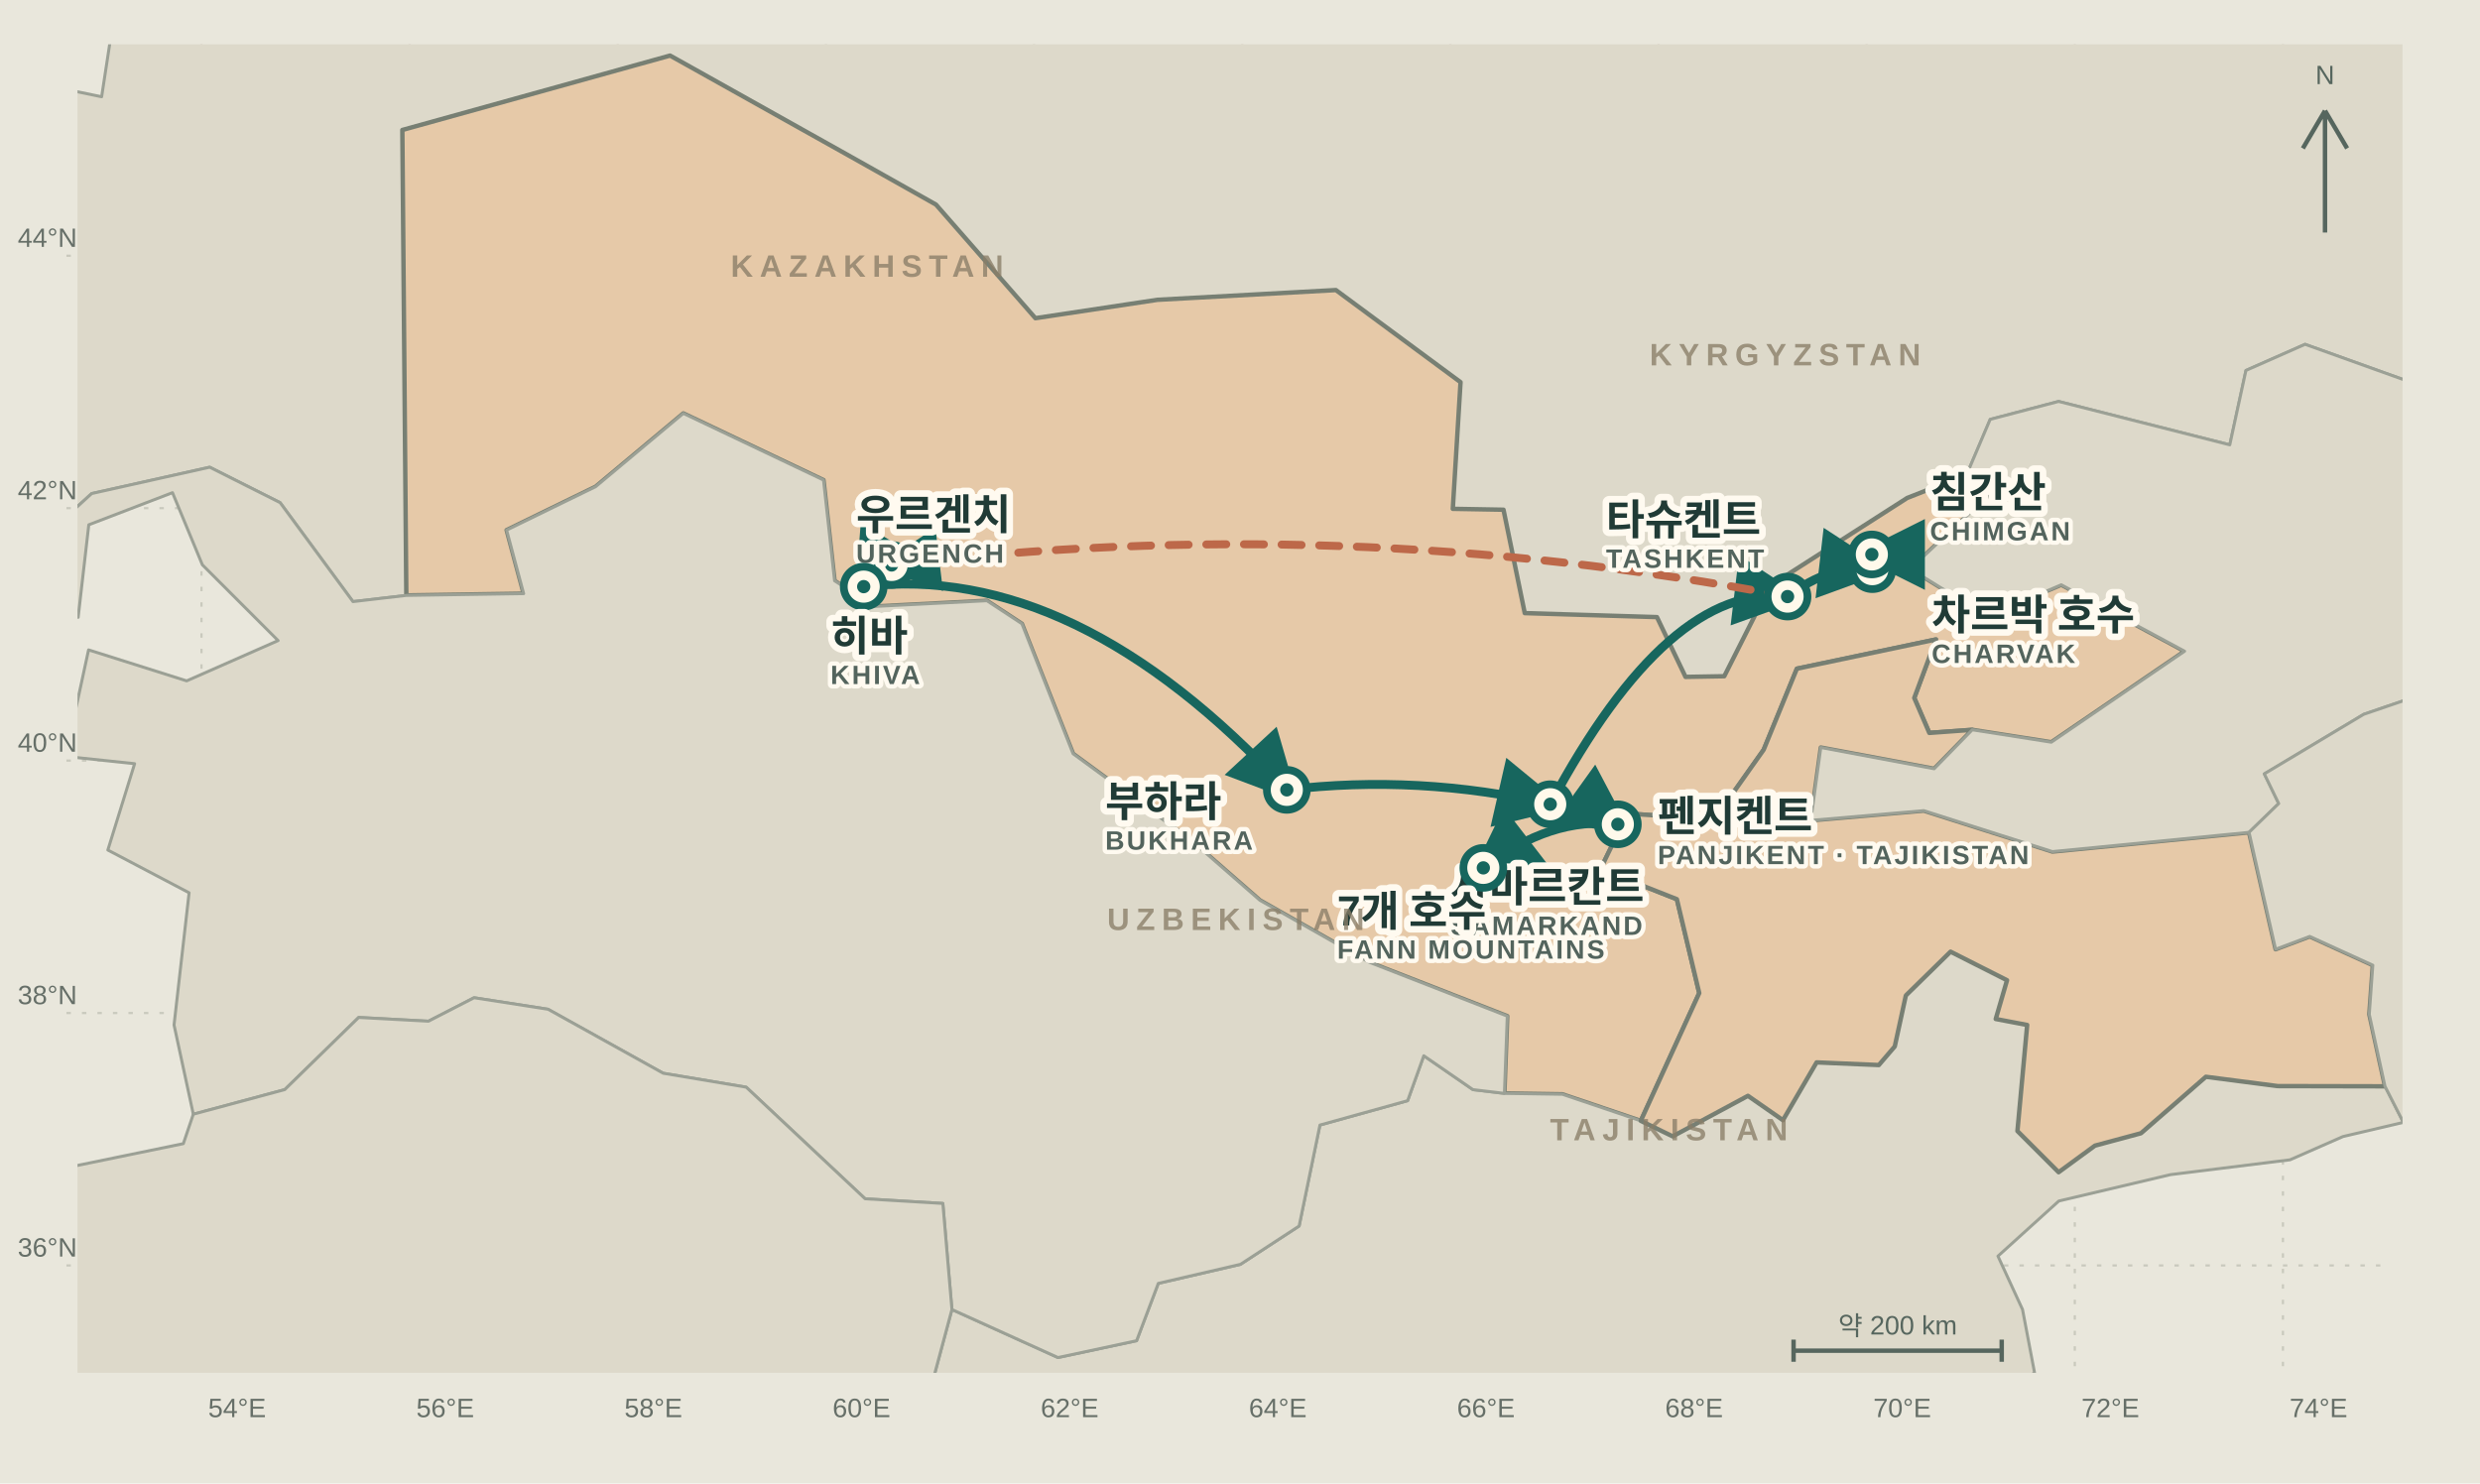
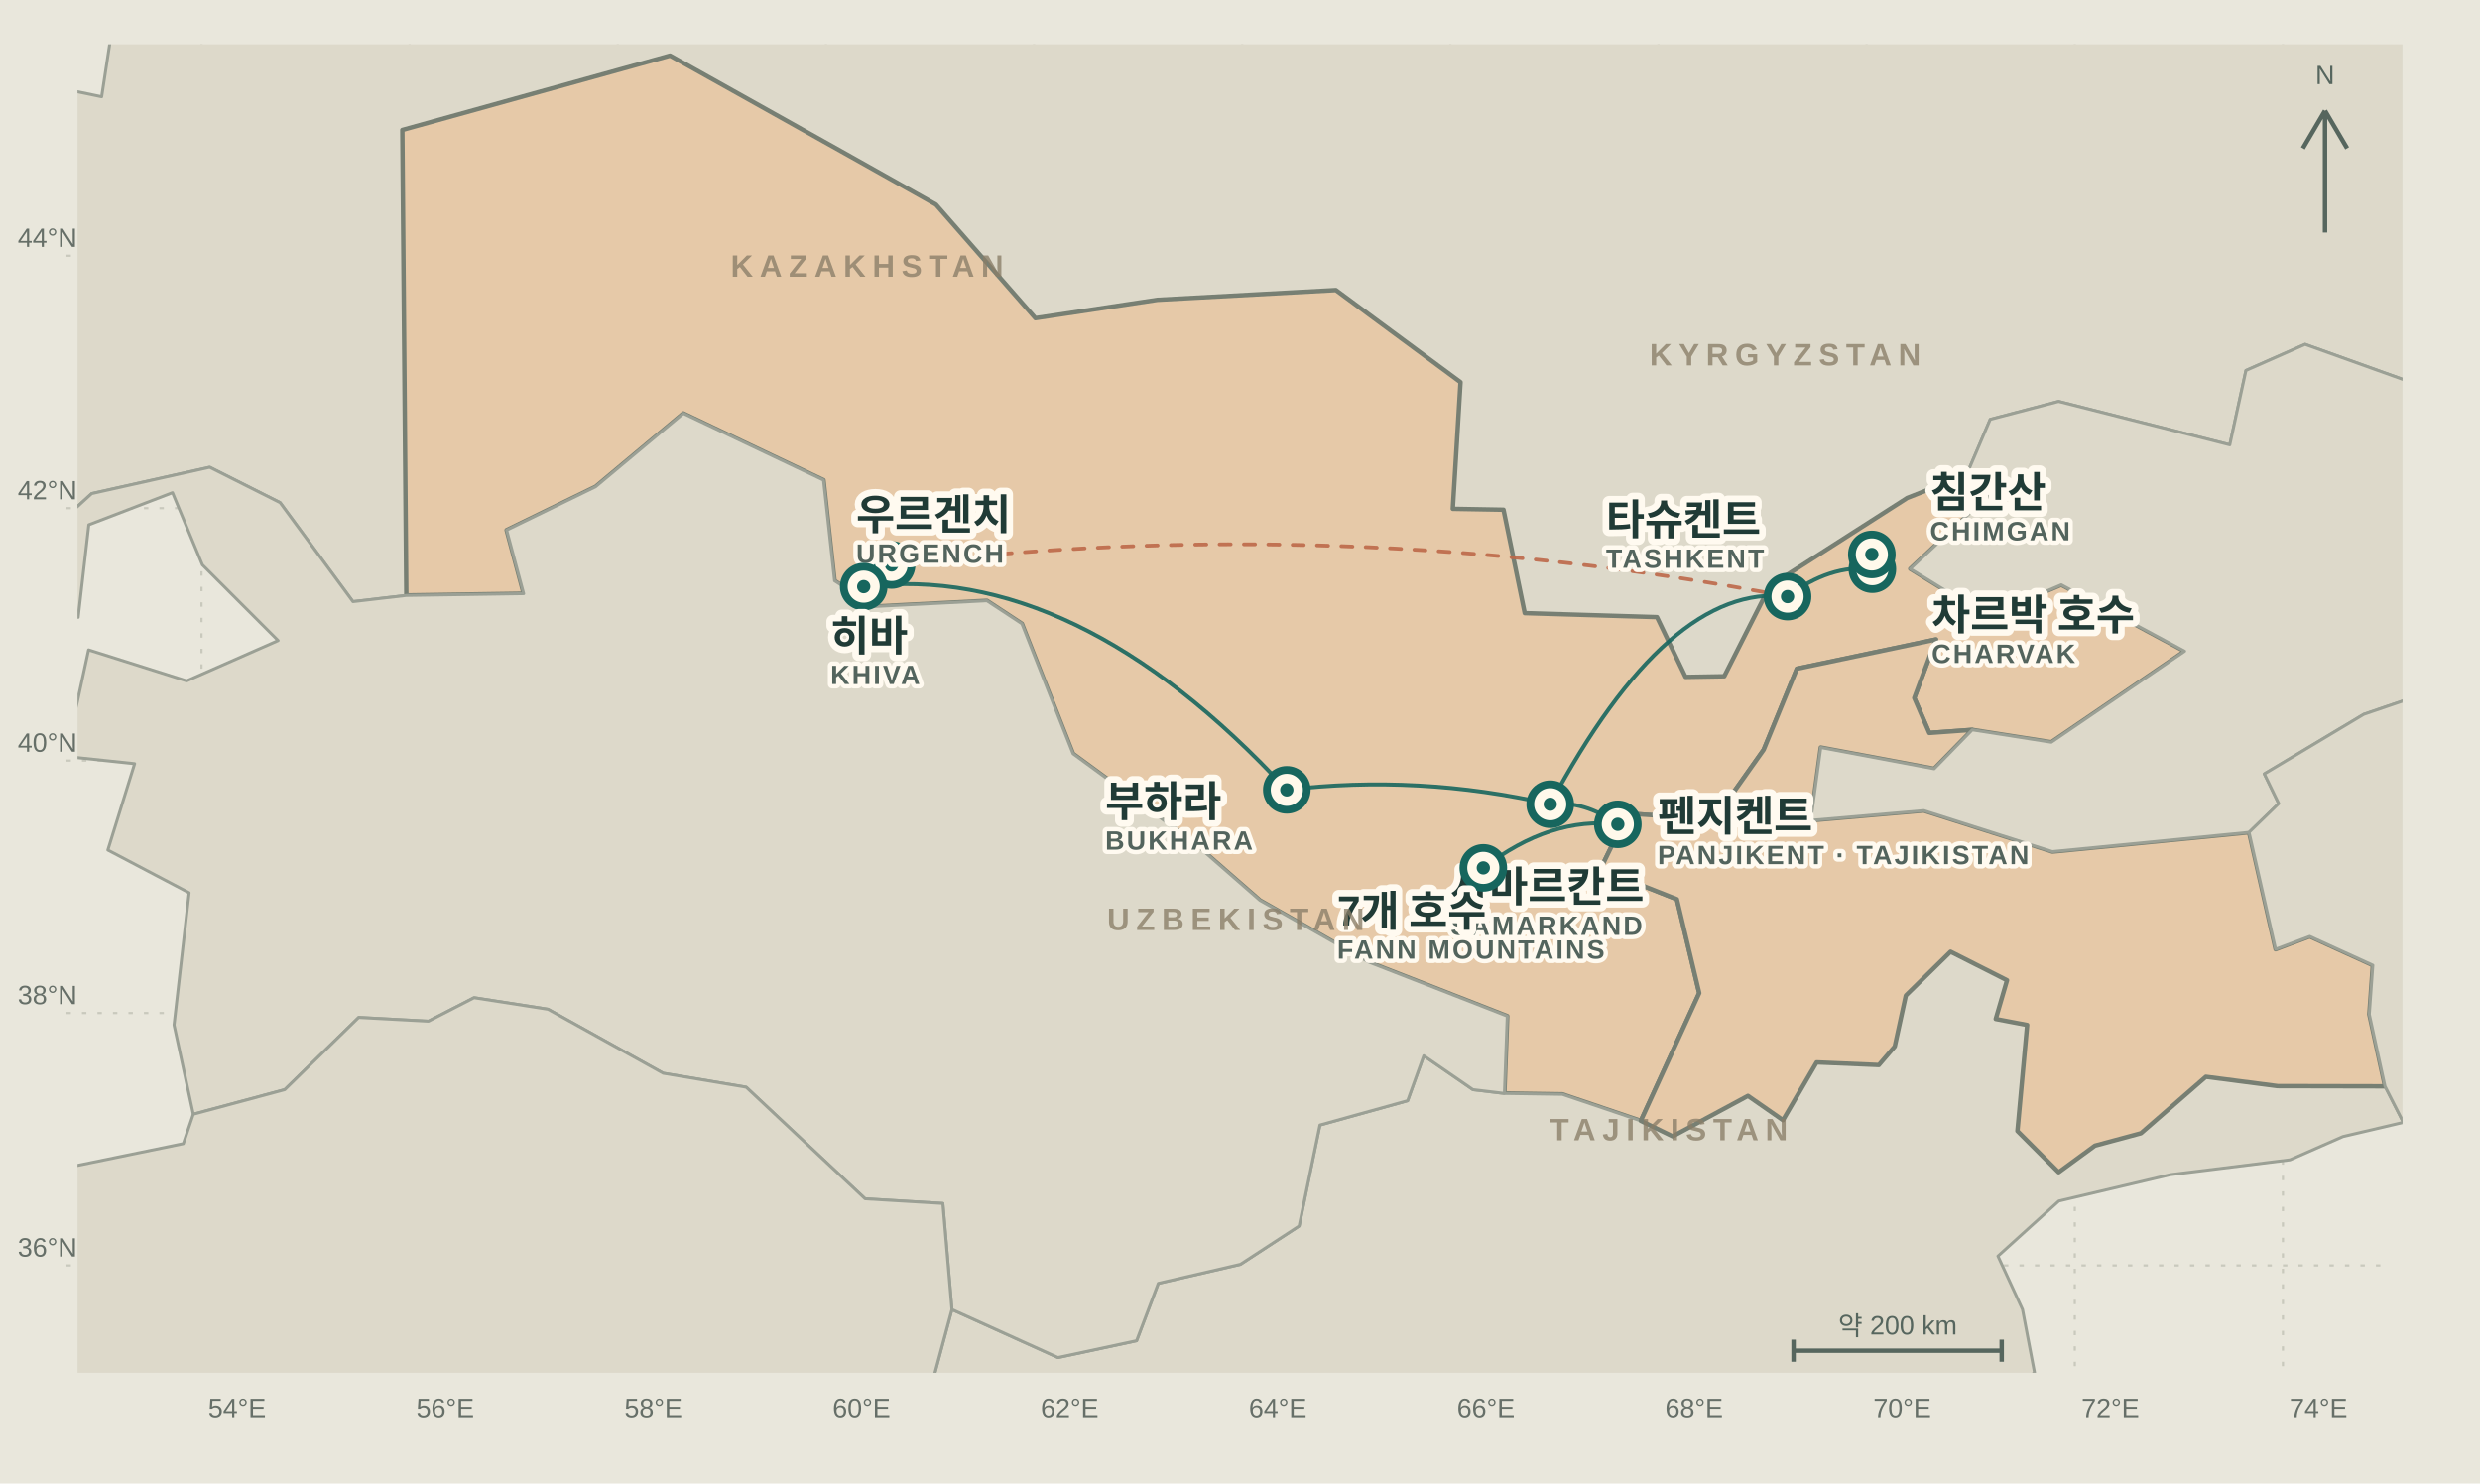
<svg xmlns="http://www.w3.org/2000/svg" viewBox="0 0 1120 670" role="img" aria-labelledby="title description">
  <defs>
    <clipPath id="map-clip">
      <rect x="35" y="20" width="1050" height="600" />
    </clipPath>
-     <marker id="route-arrow" markerWidth="8" markerHeight="8" refX="6" refY="4" orient="auto">
-       <path d="M0 0 8 4 0 8Z" fill="#17665e" />
+     <marker id="route-arrow" markerWidth="5.5" markerHeight="5.5" refX="4.6" refY="2.75" orient="auto">
+       <path d="M0 0 5.5 2.75 0 5.5Z" fill="#17665e" />
+     </marker>
+     <marker id="route-arrow-air" markerWidth="5.5" markerHeight="5.5" refX="4.6" refY="2.75" orient="auto">
+       <path d="M0 0 5.5 2.75 0 5.5Z" fill="#bd6849" />
    </marker>
  </defs>
-   <style>.map-grid{stroke:#c9c9bd;stroke-width:1;stroke-dasharray:2 5}.map-coordinate{fill:#666f68;font:12px Arial,sans-serif}.country{fill:#ddd9ca;stroke:#9ba095;stroke-width:1.35;stroke-linejoin:round}.country-journey{fill:#e6c9a8;stroke:#777f73;stroke-width:2}.route-land{fill:none;stroke:#17665e;stroke-width:4;stroke-linecap:round;stroke-linejoin:round}.route-air{fill:none;stroke:#bd6849;stroke-width:3.6;stroke-dasharray:9 8;stroke-linecap:round}.map-marker{cursor:pointer}.map-marker .map-hit-area{fill:transparent;stroke:transparent;stroke-width:1;pointer-events:all}.map-marker .map-marker-dot,.map-marker .map-marker-core{pointer-events:none}.map-marker .map-marker-dot{fill:#fff9eb;stroke:#17665e;stroke-width:3.5}.map-marker .map-marker-core{fill:#17665e;stroke:none}.map-marker:hover .map-marker-dot,.map-marker:focus .map-marker-dot{fill:#f2d5b2;stroke:#a34f36;stroke-width:4.5}.map-marker:focus{outline:none}.map-marker:focus .map-label-ko,.map-marker:focus .map-label-en{fill:#9d432e}.map-label-ko{fill:#203b36;font:bold 19px Arial,sans-serif;paint-order:stroke;stroke:#fffaf0;stroke-width:6;stroke-linejoin:round}.map-label-en{fill:#53645d;font:12px Arial,sans-serif;font-weight:600;letter-spacing:1px;paint-order:stroke;stroke:#fffaf0;stroke-width:4;stroke-linejoin:round}.map-country-labels{fill:#897d68;font:bold 14px Arial,sans-serif;letter-spacing:3px;opacity:.78}.map-north,.map-scale{fill:#56665e;stroke:#56665e;font:12px Arial,sans-serif;text-anchor:middle}.map-north path,.map-scale path{fill:none;stroke-width:2}.map-north text,.map-scale text{stroke:none}</style>
+   <style>.map-grid{stroke:#c9c9bd;stroke-width:1;stroke-dasharray:2 5}.map-coordinate{fill:#666f68;font:12px Arial,sans-serif}.country{fill:#ddd9ca;stroke:#9ba095;stroke-width:1.35;stroke-linejoin:round}.country-journey{fill:#e6c9a8;stroke:#777f73;stroke-width:2}.route-land{fill:none;stroke:#17665e;stroke-width:1.8;stroke-linecap:round;stroke-linejoin:round;opacity:.9;marker-end:url(#route-arrow)}.route-air{fill:none;stroke:#bd6849;stroke-width:1.7;stroke-dasharray:5 6;stroke-linecap:round;opacity:.9;marker-end:url(#route-arrow-air)}.map-marker{cursor:pointer}.map-marker .map-hit-area{fill:transparent;stroke:transparent;stroke-width:1;pointer-events:all}.map-marker .map-marker-dot,.map-marker .map-marker-core{pointer-events:none}.map-marker .map-marker-dot{fill:#fff9eb;stroke:#17665e;stroke-width:3.5}.map-marker .map-marker-core{fill:#17665e;stroke:none}.map-marker:hover .map-marker-dot,.map-marker:focus .map-marker-dot{fill:#f2d5b2;stroke:#a34f36;stroke-width:4.5}.map-marker:focus{outline:none}.map-marker:focus .map-label-ko,.map-marker:focus .map-label-en{fill:#9d432e}.map-label-ko{fill:#203b36;font:bold 19px Arial,sans-serif;paint-order:stroke;stroke:#fffaf0;stroke-width:6;stroke-linejoin:round}.map-label-en{fill:#53645d;font:12px Arial,sans-serif;font-weight:600;letter-spacing:1px;paint-order:stroke;stroke:#fffaf0;stroke-width:4;stroke-linejoin:round}.map-country-labels{fill:#897d68;font:bold 14px Arial,sans-serif;letter-spacing:3px;opacity:.78}.map-north,.map-scale{fill:#56665e;stroke:#56665e;font:12px Arial,sans-serif;text-anchor:middle}.map-north path,.map-scale path{fill:none;stroke-width:2}.map-north text,.map-scale text{stroke:none}</style>
  <rect width="1120" height="670" fill="#e9e7dc" />
  <path class="map-grid" d="M91 20V620" />
  <text class="map-coordinate" x="94" y="640">54°E</text>
  <path class="map-grid" d="M185 20V620" />
  <text class="map-coordinate" x="188" y="640">56°E</text>
  <path class="map-grid" d="M279 20V620" />
  <text class="map-coordinate" x="282" y="640">58°E</text>
  <path class="map-grid" d="M373 20V620" />
  <text class="map-coordinate" x="376" y="640">60°E</text>
  <path class="map-grid" d="M467 20V620" />
  <text class="map-coordinate" x="470" y="640">62°E</text>
  <path class="map-grid" d="M561 20V620" />
  <text class="map-coordinate" x="564" y="640">64°E</text>
  <path class="map-grid" d="M655 20V620" />
  <text class="map-coordinate" x="658" y="640">66°E</text>
  <path class="map-grid" d="M749 20V620" />
  <text class="map-coordinate" x="752" y="640">68°E</text>
  <path class="map-grid" d="M843 20V620" />
  <text class="map-coordinate" x="846" y="640">70°E</text>
  <path class="map-grid" d="M937 20V620" />
  <text class="map-coordinate" x="940" y="640">72°E</text>
  <path class="map-grid" d="M1031 20V620" />
  <text class="map-coordinate" x="1034" y="640">74°E</text>
  <path class="map-grid" d="M30 571.5H1080" />
  <text class="map-coordinate" x="8" y="567.5">36°N</text>
  <path class="map-grid" d="M30 457.5H1080" />
  <text class="map-coordinate" x="8" y="453.5">38°N</text>
  <path class="map-grid" d="M30 343.5H1080" />
  <text class="map-coordinate" x="8" y="339.5">40°N</text>
  <path class="map-grid" d="M30 229.5H1080" />
  <text class="map-coordinate" x="8" y="225.5">42°N</text>
  <path class="map-grid" d="M30 115.5H1080" />
  <text class="map-coordinate" x="8" y="111.5">44°N</text>
  <g clip-path="url(#map-clip)" fill-rule="evenodd">
    <path class="country" d="M1658.9 -181.8 L1623.1 -143.8 L1584.1 -138.5 L1581.9 -81.3 L1555.7 -55.6 L1462.5 -74.3 L1428.6 27.7 L1404.5 40.4 L1311.4 63.2 L1353.7 162.2 L1321.5 177.1 L1325.2 209.6 L1296.3 201.2 L1272.7 180.7 L1202.9 174.7 L1125.0 173.2 L1107.9 179.5 L1041.0 155.5 L1014.3 167.3 L1007.0 200.9 L929.7 181.3 L898.8 189.4 L888.2 214.3 L861.3 224.9 L799.3 264.6 L778.7 305.4 L761.2 305.7 L748.3 278.7 L688.6 276.9 L679.0 230.2 L656.1 229.8 L659.6 172.6 L603.3 131.0 L522.7 135.4 L467.6 143.7 L422.7 92.4 L384.3 70.8 L311.4 30.0 L302.6 25.1 L181.7 58.7 L183.5 268.9 L159.4 271.7 L126.5 227.0 L94.7 211.0 L41.4 222.9 L20.6 241.9 L18.0 228.0 L29.5 204.2 L20.6 184.3 L-33.9 164.9 L-55.1 113.7 L-81.1 99.3 L-82.6 80.7 L-36.9 86.2 L-35.1 44.5 L4.9 35.2 L45.9 43.7 L54.4 -11.9 L46.0 -47.1 L-1.0 -44.4 L-41.0 -58.3 L-95.4 -33.2 L-139.2 -21.3 L-163.1 -30.5 L-158.3 -59.8 L-188.3 -97.9 L-223.2 -96.3 L-263.1 -135.0 L-235.9 -178.2 L-249.7 -189.8 L-212.2 -252.4 L-163.8 -219.4 L-158.0 -261.0 L-61.0 -323.0 L12.5 -324.5 L116.0 -285.0 L171.7 -261.9 L221.6 -286.0 L296.1 -287.1 L356.2 -257.6 L369.8 -274.5 L435.9 -272.0 L447.6 -299.0 L371.5 -338.2 L416.6 -366.0 L407.8 -381.5 L452.9 -396.4 L419.0 -435.4 L440.5 -454.9 L616.4 -474.7 L639.3 -488.8 L756.9 -509.8 L799.2 -533.5 L883.7 -521.2 L898.5 -462.1 L947.5 -476.0 L1007.9 -456.5 L1004.0 -425.4 L1049.1 -428.7 L1166.9 -482.5 L1149.7 -464.6 L1209.6 -420.6 L1314.7 -275.8 L1339.7 -305.6 L1404.5 -272.8 L1472.0 -287.4 L1498.0 -277.2 L1520.6 -244.2 L1553.4 -233.2 L1573.4 -209.0 L1634.0 -216.6 L1658.9 -181.8Z" />
    <path class="country country-journey" d="M183.5 268.9 L181.7 58.7 L302.6 25.1 L311.4 30.0 L384.3 70.8 L422.7 92.4 L467.6 143.7 L522.7 135.4 L603.3 131.0 L659.6 172.6 L656.1 229.8 L679.0 230.2 L688.6 276.9 L748.3 278.7 L761.2 305.7 L778.7 305.4 L799.3 264.6 L861.3 224.9 L888.2 214.3 L902.2 219.9 L862.7 256.9 L897.4 278.3 L930.9 264.1 L986.6 294.1 L926.4 335.2 L890.7 329.6 L871.3 331.0 L864.5 315.2 L874.3 288.8 L811.5 302.0 L796.5 338.6 L774.2 370.1 L735.0 367.4 L722.8 392.5 L757.3 406.1 L767.4 448.5 L741.0 506.2 L705.6 494.2 L679.4 493.8 L680.7 458.9 L618.2 434.5 L569.0 406.6 L538.3 379.8 L484.6 340.4 L461.5 281.7 L445.7 271.3 L394.9 273.9 L376.9 262.3 L371.9 216.8 L308.6 186.7 L269.0 219.8 L228.8 239.4 L236.5 268.1 L183.5 268.9Z" />
    <path class="country" d="M679.4 493.8 L705.6 494.2 L741.0 506.2 L755.4 513.2 L789.4 494.9 L805.2 505.9 L820.4 479.8 L848.5 481.0 L855.7 472.6 L860.7 449.6 L880.9 429.8 L906.4 442.7 L901.3 460.2 L915.5 462.9 L911.1 510.8 L929.7 529.4 L946.1 517.4 L966.9 511.8 L996.2 486.3 L1028.6 490.5 L1077.1 490.6 L1085.4 506.9 L1058.1 513.3 L1034.2 523.8 L980.2 530.5 L929.8 542.4 L902.3 567.3 L913.4 591.4 L918.8 619.8 L895.4 643.7 L897.4 665.6 L884.4 686.1 L839.7 684.4 L858.2 722.1 L828.3 736.5 L808.3 770.9 L810.9 805.1 L792.6 821.1 L775.2 815.8 L739.3 823.3 L734.1 839.2 L699.1 839.1 L672.9 871.4 L671.3 919.9 L610.2 943.6 L577.5 938.6 L568.0 951.1 L539.9 943.8 L492.8 952.3 L414.1 923.2 L456.7 871.6 L452.9 834.9 L417.3 825.3 L413.6 789.1 L398.2 743.6 L418.3 712.4 L397.8 703.9 L410.8 662.5 L429.9 591.4 L477.8 613.1 L513.3 605.5 L523.1 579.6 L560.2 571.0 L586.7 553.7 L596.1 508.1 L635.7 497.1 L643.0 476.8 L665.2 492.1 L679.4 493.8Z" />
    <path class="country country-journey" d="M741.0 506.2 L767.4 448.5 L757.3 406.1 L722.8 392.5 L735.0 367.4 L774.2 370.1 L796.5 338.6 L811.5 302.0 L874.3 288.8 L864.5 315.2 L871.3 331.0 L890.7 329.6 L873.5 347.2 L822.3 337.6 L817.8 370.5 L868.8 366.1 L926.9 384.6 L1015.7 375.9 L1027.7 428.7 L1043.1 422.9 L1071.6 435.9 L1070.0 458.1 L1077.1 490.6 L1028.6 490.5 L996.2 486.3 L966.9 511.8 L946.1 517.4 L929.7 529.4 L911.1 510.8 L915.5 462.9 L901.3 460.2 L906.4 442.7 L880.9 429.8 L860.7 449.6 L855.7 472.6 L848.5 481.0 L820.4 479.8 L805.2 505.9 L789.4 494.9 L755.4 513.2 L741.0 506.2Z" />
    <path class="country" d="M888.2 214.3 L898.8 189.4 L929.7 181.3 L1007.0 200.9 L1014.3 167.3 L1041.0 155.5 L1107.9 179.5 L1125.0 173.2 L1202.9 174.7 L1272.7 180.7 L1296.3 201.2 L1325.2 209.6 L1318.6 222.4 L1244.6 253.3 L1227.8 275.9 L1167.5 282.7 L1149.7 319.1 L1100.0 311.5 L1067.5 322.6 L1022.6 349.5 L1029.1 362.9 L1015.7 375.9 L926.9 384.6 L868.8 366.1 L817.8 370.5 L822.3 337.6 L873.5 347.2 L890.7 329.6 L926.4 335.2 L986.6 294.1 L930.9 264.1 L897.4 278.3 L862.7 256.9 L902.2 219.9 L888.2 214.3Z" />
    <path class="country" d="M20.6 241.9 L41.4 222.9 L94.7 211.0 L126.5 227.0 L159.4 271.7 L183.5 268.9 L236.5 268.1 L228.8 239.4 L269.0 219.8 L308.6 186.7 L371.9 216.8 L376.9 262.3 L394.9 273.9 L445.7 271.3 L461.5 281.7 L484.6 340.4 L538.3 379.8 L569.0 406.6 L618.2 434.5 L680.7 458.9 L679.4 493.8 L665.2 492.1 L643.0 476.8 L635.7 497.1 L596.1 508.1 L586.7 553.7 L560.2 571.0 L523.1 579.6 L513.3 605.5 L477.8 613.1 L429.9 591.4 L425.8 543.5 L390.7 541.4 L337.0 491.0 L299.5 484.7 L247.5 455.8 L214.1 450.6 L193.5 461.2 L162.0 459.5 L128.6 492.1 L87.3 503.2 L78.6 462.9 L85.4 403.2 L48.7 383.9 L60.8 344.9 L29.6 341.6 L40.0 293.5 L84.3 307.5 L125.6 289.3 L91.4 255.1 L77.9 222.5 L40.1 237.0 L35.3 278.8 L20.6 241.9Z" />
    <path class="country" d="M-164.3 917.7 L-190.3 887.7 L-190.8 857.3 L-205.8 857.4 L-198.1 816.1 L-222.3 772.8 L-279.9 741.5 L-312.4 687.3 L-301.5 642.9 L-277.9 623.2 L-281.4 589.9 L-312.2 572.8 L-342.7 504.8 L-342.7 504.8 L-368.4 459.1 L-359.2 441.5 L-373.9 376.1 L-341.7 359.9 L-334.2 381.4 L-310.5 407.7 L-278.2 415.3 L-261.2 413.6 L-205.8 371.5 L-188.2 367.3 L-174.3 384.0 L-190.5 412.2 L-161.2 442.1 L-149.5 439.2 L-134.6 481.3 L-90.1 493.1 L-57.4 521.7 L9.4 531.6 L82.8 516.5 L87.3 503.2 L128.6 492.1 L162.0 459.5 L193.5 461.2 L214.1 450.6 L247.5 455.8 L299.5 484.7 L337.0 491.0 L390.7 541.4 L425.8 543.5 L429.9 591.4 L410.8 662.5 L397.8 703.9 L418.3 712.4 L398.2 743.6 L413.6 789.1 L417.3 825.3 L452.9 834.9 L456.7 871.6 L414.1 923.2 L437.4 953.2 L456.3 987.6 L501.2 1012.7 L502.5 1062.9 L525.0 1072.1 L528.9 1098.4 L461.1 1127.8 L443.4 1194.0 L355.0 1176.8 L303.7 1163.7 L250.7 1156.3 L230.6 1086.4 L208.1 1076.3 L172.0 1086.5 L124.6 1114.1 L67.2 1095.2 L19.7 1051.4 L-25.5 1035.2 L-56.9 981.1 L-91.6 905.1 L-116.9 914.3 L-146.8 895.4 L-164.3 917.7Z" />
    <path class="country" d="M2698.3 1586.2 L2659.8 1568.6 L2658.4 1519.5 L2681.6 1493.7 L2732.9 1477.7 L2760.0 1479.1 L2770.5 1500.8 L2749.8 1525.9 L2738.9 1558.8 L2698.3 1586.2Z M1325.2 209.6 L1321.5 177.1 L1353.7 162.2 L1311.4 63.2 L1404.5 40.4 L1428.6 27.7 L1462.5 -74.3 L1555.7 -55.6 L1581.9 -81.3 L1584.1 -138.5 L1623.1 -143.8 L1658.9 -181.8 L1677.3 -186.4 L1689.7 -146.7 L1729.2 -116.4 L1796.2 -95.0 L1828.6 -49.1 L1810.5 17.5 L1827.4 42.2 L1883.3 51.9 L1946.6 59.9 L2003.4 95.4 L2032.4 101.7 L2053.8 154.3 L2081.4 188.1 L2133.2 186.8 L2230.2 199.6 L2292.8 191.7 L2339.2 200.2 L2408.7 234.8 L2465.5 234.7 L2486.4 252.4 L2541.1 221.8 L2617.0 202.1 L2687.4 199.9 L2742.4 179.8 L2776.1 149.3 L2809.0 130.1 L2801.4 111.3 L2786.4 89.4 L2811.0 52.7 L2837.5 57.8 L2885.8 69.4 L2932.6 39.1 L3004.3 17.0 L3038.7 -20.6 L3071.8 -36.8 L3140.1 -44.4 L3177.2 -38.0 L3182.3 -58.2 L3139.7 -98.1 L3102.0 -116.3 L3065.9 -95.3 L3019.5 -104.1 L2992.9 -96.9 L2980.8 -120.2 L3014.0 -177.2 L3036.9 -220.1 L3093.3 -198.6 L3159.6 -234.6 L3159.1 -259.7 L3201.6 -320.2 L3227.7 -338.5 L3227.1 -369.9 L3201.3 -383.5 L3240.1 -411.8 L3298.6 -422.1 L3360.9 -423.7 L3431.2 -406.7 L3472.5 -385.7 L3501.5 -328.2 L3519.1 -303.7 L3535.5 -268.7 L3552.9 -212.8 L3634.7 -194.6 L3690.4 -154.1 L3709.4 -100.5 L3780.8 -100.5 L3821.6 -123.0 L3899.2 -139.8 L3874.5 -88.5 L3856.3 -67.6 L3840.2 -5.2 L3808.6 50.3 L3751.5 40.2 L3711.2 60.3 L3723.6 109.1 L3716.8 176.5 L3692.8 178.0 L3693.1 207.0 L3662.7 173.3 L3644.0 205.3 L3571.5 229.8 L3578.8 259.9 L3538.2 257.8 L3515.8 240.0 L3483.6 280.4 L3431.8 311.0 L3393.5 347.6 L3327.8 364.1 L3293.2 390.8 L3242.6 406.3 L3267.5 379.9 L3257.7 357.7 L3294.9 319.4 L3270.1 289.6 L3229.1 309.7 L3176.1 349.3 L3147.1 386.1 L3101.0 388.9 L3077.0 415.5 L3101.8 454.0 L3140.3 463.4 L3141.8 488.9 L3179.0 505.6 L3231.7 464.9 L3273.4 487.1 L3303.8 488.6 L3311.4 518.5 L3244.9 534.4 L3222.9 565.1 L3177.2 593.7 L3153.1 633.6 L3203.7 665.0 L3222.2 721.0 L3250.8 773.3 L3282.7 817.0 L3281.9 859.4 L3252.4 875.0 L3263.7 905.4 L3291.3 923.0 L3284.1 969.5 L3272.2 1014.6 L3245.9 1019.8 L3211.6 1081.5 L3173.5 1156.3 L3129.9 1224.3 L3065.2 1276.9 L2999.9 1324.9 L2946.9 1331.4 L2918.2 1356.7 L2901.9 1338.2 L2875.3 1366.6 L2809.6 1395.1 L2759.9 1403.9 L2743.9 1464.1 L2717.8 1467.4 L2705.5 1426.0 L2716.6 1404.0 L2653.6 1385.7 L2631.4 1395.0 L2584.0 1380.2 L2561.7 1357.1 L2569.1 1324.2 L2526.1 1313.8 L2503.5 1292.4 L2463.4 1322.8 L2417.7 1329.4 L2380.2 1329.1 L2355.0 1343.0 L2330.6 1351.4 L2337.7 1416.6 L2312.7 1415.0 L2308.5 1401.6 L2307.1 1378.1 L2272.6 1394.6 L2252.2 1384.2 L2217.3 1362.8 L2231.0 1315.4 L2201.2 1304.4 L2190.0 1251.9 L2140.4 1261.3 L2146.1 1193.7 L2190.6 1146.1 L2192.5 1099.1 L2191.1 1055.5 L2170.6 1041.9 L2154.9 1008.4 L2127.4 1012.6 L2076.7 1004.1 L2092.6 980.1 L2070.5 944.7 L2037.0 968.7 L1997.6 954.7 L1943.4 991.0 L1900.6 1033.4 L1862.7 1040.5 L1842.2 1025.2 L1817.3 1023.8 L1783.7 1010.6 L1758.4 1025.1 L1727.3 1067.4 L1723.3 1022.5 L1694.7 1034.5 L1639.9 1029.0 L1586.7 1015.9 L1548.5 990.9 L1512.0 979.6 L1496.3 952.2 L1469.8 944.1 L1422.4 906.9 L1384.7 889.4 L1365.2 903.0 L1299.9 863.2 L1253.7 827.1 L1240.5 764.3 L1274.3 771.9 L1275.8 742.8 L1257.1 713.6 L1261.9 667.1 L1211.4 600.3 L1134.1 577.3 L1120.2 533.5 L1085.4 506.9 L1077.1 490.6 L1070.0 458.1 L1071.6 435.9 L1043.1 422.9 L1027.7 428.7 L1015.7 375.9 L1029.1 362.9 L1022.6 349.5 L1067.5 322.6 L1100.0 311.5 L1149.7 319.1 L1167.5 282.7 L1227.8 275.9 L1244.6 253.3 L1318.6 222.4 L1325.2 209.6Z" />
  </g>
  <g class="map-routes">
    <path class="route-land" marker-end="url(#route-arrow)" d="M402.7 255.2 Q396.4 254.4 390.1 264.9" />
    <path class="route-land" marker-end="url(#route-arrow)" d="M390.1 264.9 Q485.6 253.5 581.1 356.7" />
    <path class="route-land" marker-end="url(#route-arrow)" d="M581.1 356.7 Q640.6 349.6 700.1 363.2" />
    <path class="route-land" marker-end="url(#route-arrow)" d="M700.1 363.2 Q715.4 361.4 730.6 372.3" />
    <path class="route-land" marker-end="url(#route-arrow)" d="M730.6 372.3 Q700.3 368.6 669.9 392.0" />
    <path class="route-land" marker-end="url(#route-arrow)" d="M700.1 363.2 Q753.7 263.0 807.3 269.4" />
    <path class="route-land" marker-end="url(#route-arrow)" d="M807.3 269.4 Q826.4 254.8 845.6 257.0" />
    <path class="route-land" marker-end="url(#route-arrow)" d="M845.6 257.0 Q845.5 250.4 845.3 250.4" />
-     <path class="route-air" marker-end="url(#route-arrow)" d="M807.3 269.4 Q605.0 230.9 402.7 255.2" />
+     <path class="route-air" marker-end="url(#route-arrow-air)" d="M807.3 269.4 Q605.0 230.9 402.7 255.2" />
  </g>
  <g>
    <a class="map-marker" href="#day-1" aria-label="타슈켄트 지도 표식: 1일차 여행기로 이동">
      <circle class="map-hit-area" cx="807.285" cy="269.428" r="19" />
      <circle class="map-marker-dot" cx="807.285" cy="269.428" r="9" />
      <circle class="map-marker-core" cx="807.285" cy="269.428" r="3" />
      <text class="map-label-ko" x="725.285" y="241.428">타슈켄트</text>
      <text class="map-label-en" x="725.285" y="256.428">TASHKENT</text>
    </a>
    <a class="map-marker" href="#day-2" aria-label="우르겐치 지도 표식: 2일차 여행기로 이동">
      <circle class="map-hit-area" cx="402.657" cy="255.15" r="19" />
      <circle class="map-marker-dot" cx="402.657" cy="255.15" r="9" />
      <circle class="map-marker-core" cx="402.657" cy="255.15" r="3" />
      <text class="map-label-ko" x="386.657" y="239.15">우르겐치</text>
      <text class="map-label-en" x="386.657" y="254.15">URGENCH</text>
    </a>
    <a class="map-marker" href="#day-2" aria-label="히바 지도 표식: 2일차 여행기로 이동">
      <circle class="map-hit-area" cx="390.061" cy="264.937" r="19" />
      <circle class="map-marker-dot" cx="390.061" cy="264.937" r="9" />
      <circle class="map-marker-core" cx="390.061" cy="264.937" r="3" />
      <text class="map-label-ko" x="375.061" y="293.937">히바</text>
      <text class="map-label-en" x="375.061" y="308.937">KHIVA</text>
    </a>
    <a class="map-marker" href="#day-4" aria-label="부하라 지도 표식: 4일차 여행기로 이동">
      <circle class="map-hit-area" cx="581.144" cy="356.718" r="19" />
      <circle class="map-marker-dot" cx="581.144" cy="356.718" r="9" />
      <circle class="map-marker-core" cx="581.144" cy="356.718" r="3" />
      <text class="map-label-ko" x="499.144" y="368.718">부하라</text>
      <text class="map-label-en" x="499.144" y="383.718">BUKHARA</text>
    </a>
    <a class="map-marker" href="#day-5" aria-label="사마르칸트 지도 표식: 5일차 여행기로 이동">
      <circle class="map-hit-area" cx="700.106" cy="363.211" r="19" />
      <circle class="map-marker-dot" cx="700.106" cy="363.211" r="9" />
      <circle class="map-marker-core" cx="700.106" cy="363.211" r="3" />
      <text class="map-label-ko" x="655.106" y="407.211">사마르칸트</text>
      <text class="map-label-en" x="655.106" y="422.211">SAMARKAND</text>
    </a>
    <a class="map-marker" href="#day-6" aria-label="펜지켄트 지도 표식: 6일차 여행기로 이동">
      <circle class="map-hit-area" cx="730.637" cy="372.274" r="19" />
      <circle class="map-marker-dot" cx="730.637" cy="372.274" r="9" />
      <circle class="map-marker-core" cx="730.637" cy="372.274" r="3" />
      <text class="map-label-ko" x="748.637" y="375.274">펜지켄트</text>
      <text class="map-label-en" x="748.637" y="390.274">PANJIKENT · TAJIKISTAN</text>
    </a>
    <a class="map-marker" href="#day-6" aria-label="7개 호수 지도 표식: 6일차 여행기로 이동">
      <circle class="map-hit-area" cx="669.885" cy="391.95" r="19" />
      <circle class="map-marker-dot" cx="669.885" cy="391.95" r="9" />
      <circle class="map-marker-core" cx="669.885" cy="391.95" r="3" />
      <text class="map-label-ko" x="603.885" y="417.95">7개 호수</text>
      <text class="map-label-en" x="603.885" y="432.95">FANN MOUNTAINS</text>
    </a>
    <a class="map-marker" href="#day-8" aria-label="침간산 지도 표식: 8일차 여행기로 이동">
      <circle class="map-hit-area" cx="845.585" cy="257.048" r="19" />
      <circle class="map-marker-dot" cx="845.585" cy="257.048" r="9" />
      <circle class="map-marker-core" cx="845.585" cy="257.048" r="3" />
      <text class="map-label-ko" x="871.585" y="229.048">침간산</text>
      <text class="map-label-en" x="871.585" y="244.048">CHIMGAN</text>
    </a>
    <a class="map-marker" href="#day-8" aria-label="차르박 호수 지도 표식: 8일차 여행기로 이동">
      <circle class="map-hit-area" cx="845.35" cy="250.402" r="19" />
      <circle class="map-marker-dot" cx="845.35" cy="250.402" r="9" />
      <circle class="map-marker-core" cx="845.35" cy="250.402" r="3" />
      <text class="map-label-ko" x="872.35" y="284.402">차르박 호수</text>
      <text class="map-label-en" x="872.35" y="299.402">CHARVAK</text>
    </a>
  </g>
  <g class="map-country-labels">
    <text x="500" y="420">UZBEKISTAN</text>
    <text x="700" y="515">TAJIKISTAN</text>
    <text x="745" y="165">KYRGYZSTAN</text>
    <text x="330" y="125">KAZAKHSTAN</text>
  </g>
  <g class="map-north">
    <path d="M1050 105V50m0 0-10 17m10-17 10 17" />
    <text x="1050" y="38">N</text>
  </g>
  <g class="map-scale">
    <path d="M810 610h94m-94-5v10m94-10v10" />
    <text x="857" y="603">약 200 km</text>
  </g>
</svg>
